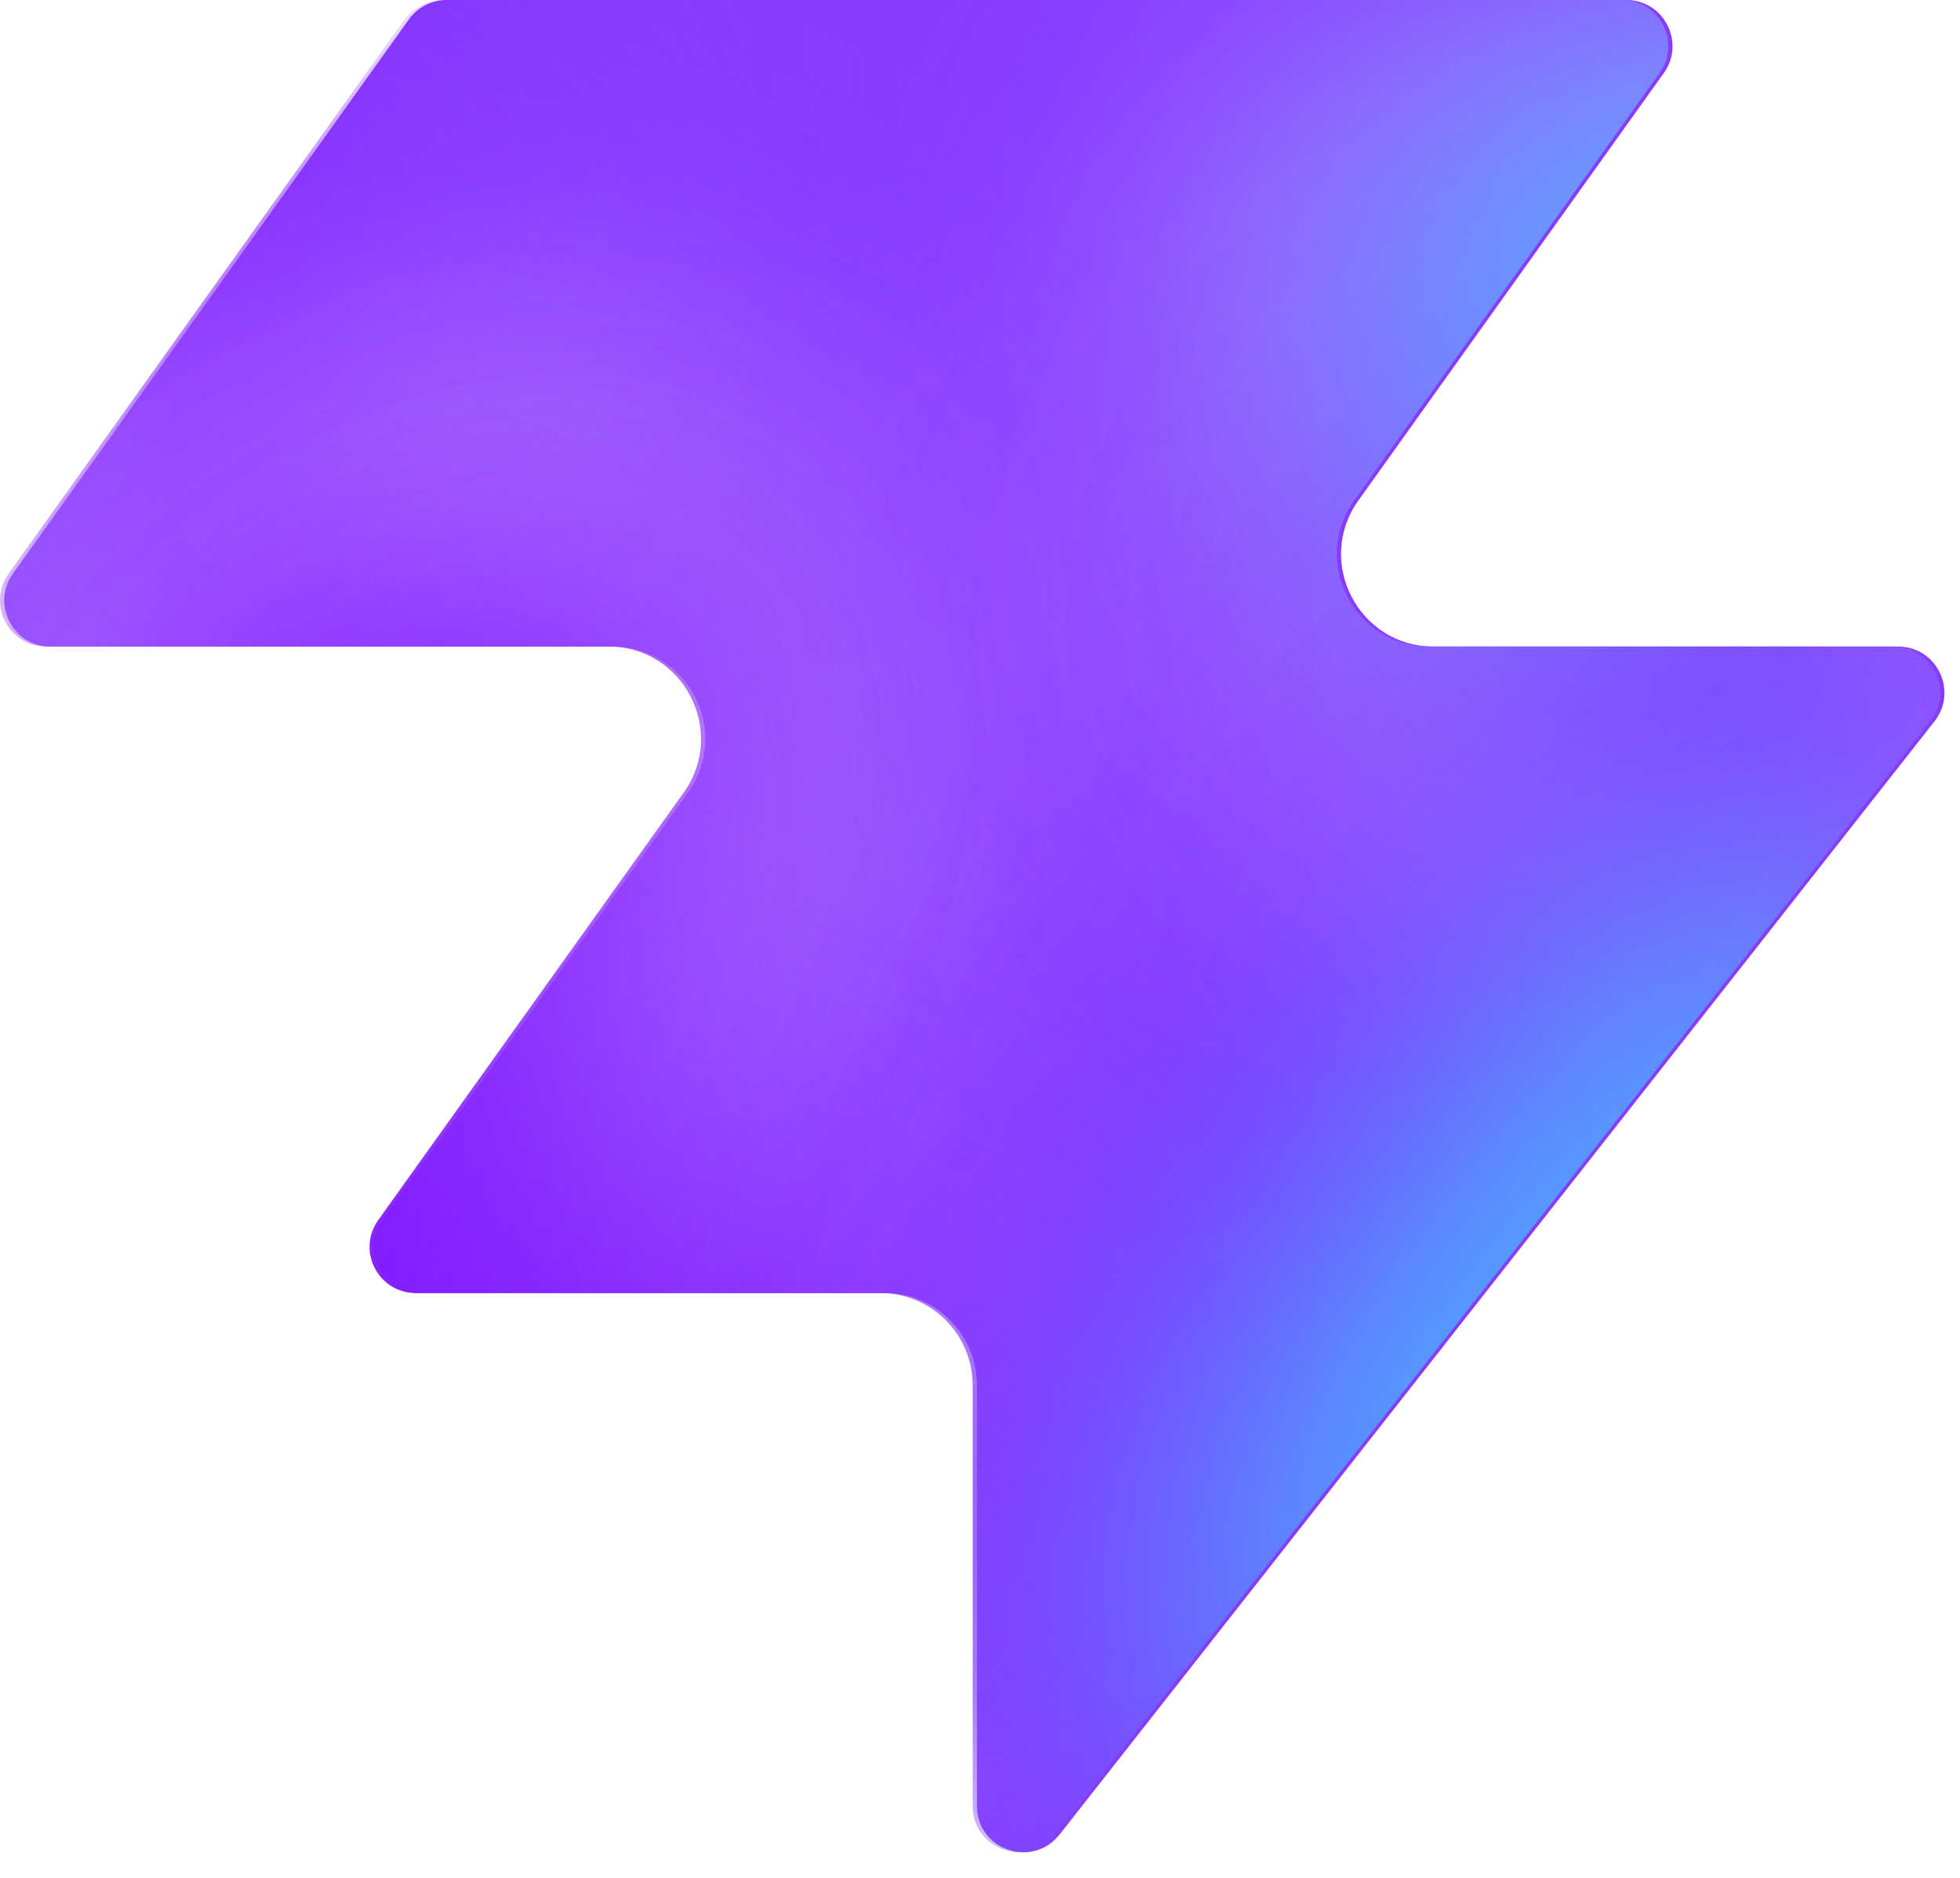
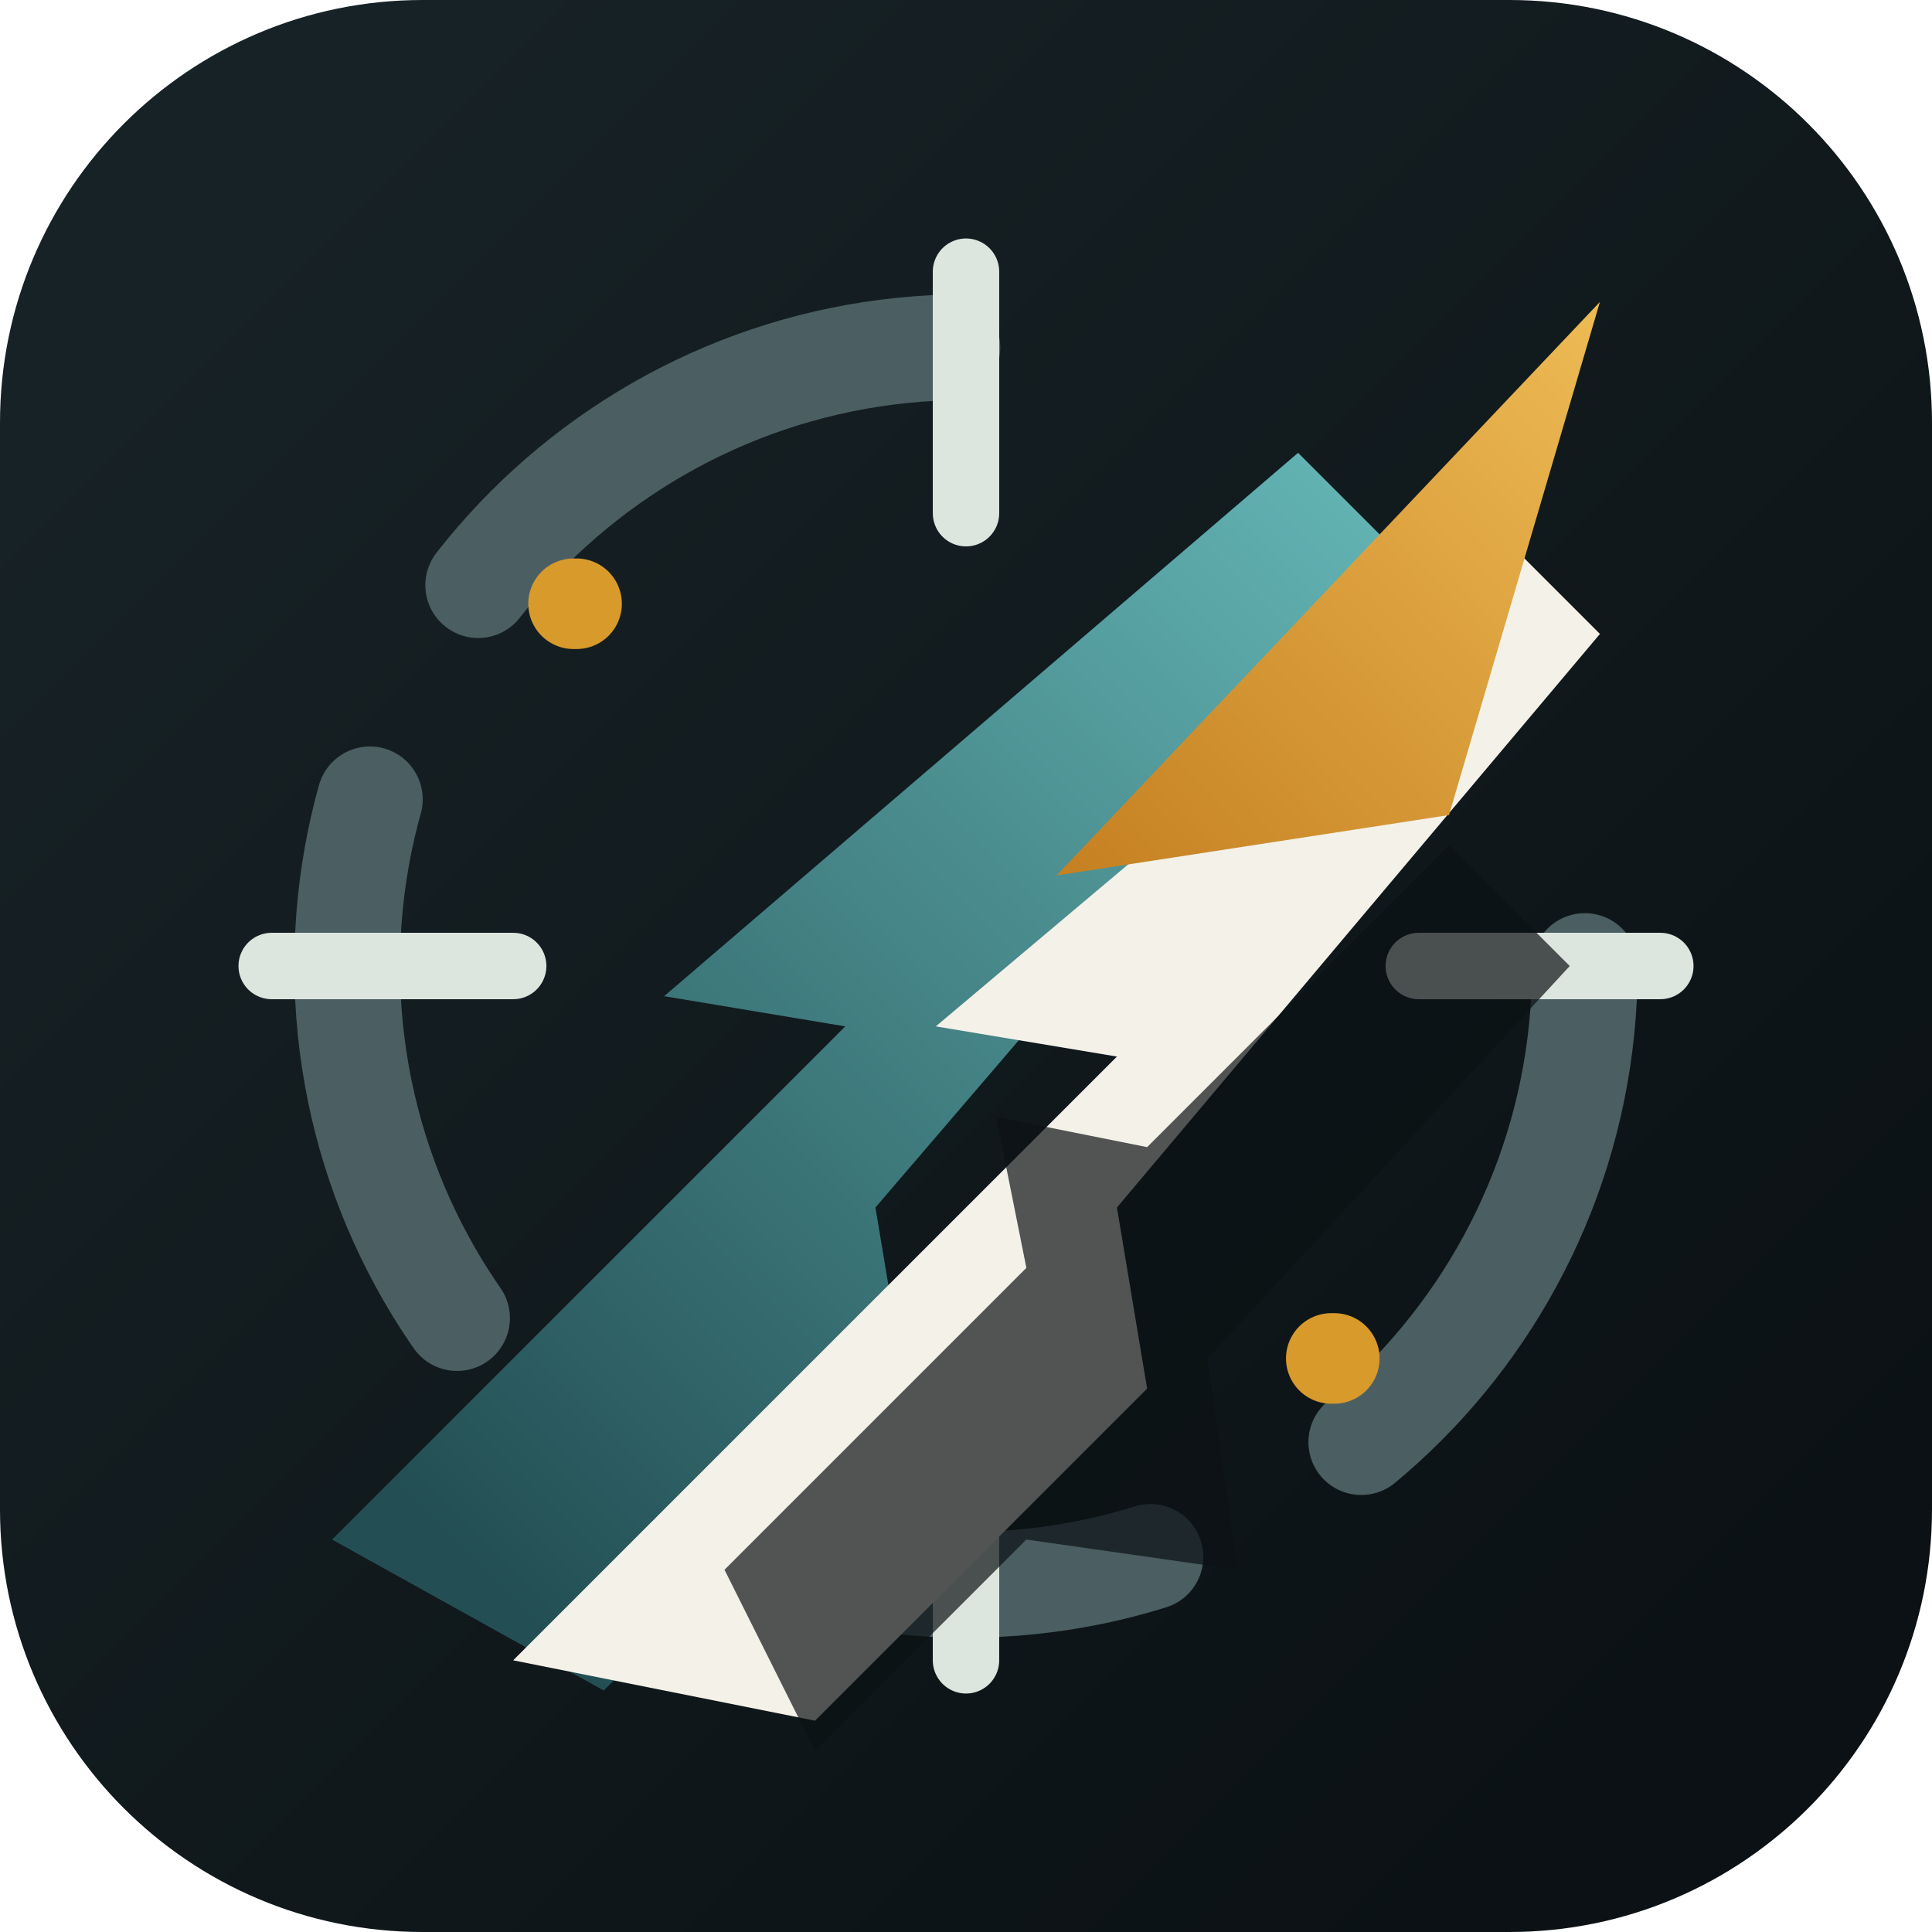
- <svg xmlns="http://www.w3.org/2000/svg" width="48" height="46" fill="none" viewBox="0 0 48 46">
-   <path fill="#863bff" d="M25.946 44.938c-.664.845-2.021.375-2.021-.698V33.937a2.26 2.26 0 0 0-2.262-2.262H10.287c-.92 0-1.456-1.04-.92-1.788l7.48-10.471c1.07-1.497 0-3.578-1.842-3.578H1.237c-.92 0-1.456-1.04-.92-1.788L10.013.474c.214-.297.556-.474.92-.474h28.894c.92 0 1.456 1.04.92 1.788l-7.48 10.471c-1.07 1.498 0 3.579 1.842 3.579h11.377c.943 0 1.473 1.088.89 1.83L25.947 44.94z" style="fill:#863bff;fill:color(display-p3 .525 .23 1);fill-opacity:1" />
-   <mask id="a" width="48" height="46" x="0" y="0" maskUnits="userSpaceOnUse" style="mask-type:alpha">
-     <path fill="#000" d="M25.842 44.938c-.664.844-2.021.375-2.021-.698V33.937a2.26 2.26 0 0 0-2.262-2.262H10.183c-.92 0-1.456-1.04-.92-1.788l7.48-10.471c1.07-1.498 0-3.579-1.842-3.579H1.133c-.92 0-1.456-1.04-.92-1.787L9.91.473c.214-.297.556-.474.92-.474h28.894c.92 0 1.456 1.04.92 1.788l-7.48 10.471c-1.07 1.498 0 3.578 1.842 3.578h11.377c.943 0 1.473 1.088.89 1.832L25.843 44.94z" style="fill:#000;fill-opacity:1" />
-   </mask>
-   <g mask="url(#a)">
-     <g filter="url(#b)">
-       <ellipse cx="5.508" cy="14.704" fill="#ede6ff" rx="5.508" ry="14.704" style="fill:#ede6ff;fill:color(display-p3 .927 .903 1);fill-opacity:1" transform="matrix(.00324 1 1 -.00324 -4.47 31.516)" />
-     </g>
-     <g filter="url(#c)">
-       <ellipse cx="10.399" cy="29.851" fill="#ede6ff" rx="10.399" ry="29.851" style="fill:#ede6ff;fill:color(display-p3 .927 .903 1);fill-opacity:1" transform="matrix(.00324 1 1 -.00324 -39.328 7.883)" />
-     </g>
-     <g filter="url(#d)">
-       <ellipse cx="5.508" cy="30.487" fill="#7e14ff" rx="5.508" ry="30.487" style="fill:#7e14ff;fill:color(display-p3 .492 .077 1);fill-opacity:1" transform="rotate(89.814 -25.913 -14.639)scale(1 -1)" />
-     </g>
-     <g filter="url(#e)">
-       <ellipse cx="5.508" cy="30.599" fill="#7e14ff" rx="5.508" ry="30.599" style="fill:#7e14ff;fill:color(display-p3 .492 .077 1);fill-opacity:1" transform="rotate(89.814 -32.644 -3.334)scale(1 -1)" />
-     </g>
-     <g filter="url(#f)">
-       <ellipse cx="5.508" cy="30.599" fill="#7e14ff" rx="5.508" ry="30.599" style="fill:#7e14ff;fill:color(display-p3 .492 .077 1);fill-opacity:1" transform="matrix(.00324 1 1 -.00324 -34.34 30.47)" />
-     </g>
-     <g filter="url(#g)">
-       <ellipse cx="14.072" cy="22.078" fill="#ede6ff" rx="14.072" ry="22.078" style="fill:#ede6ff;fill:color(display-p3 .927 .903 1);fill-opacity:1" transform="rotate(93.35 24.506 48.493)scale(-1 1)" />
-     </g>
-     <g filter="url(#h)">
-       <ellipse cx="3.47" cy="21.501" fill="#7e14ff" rx="3.47" ry="21.501" style="fill:#7e14ff;fill:color(display-p3 .492 .077 1);fill-opacity:1" transform="rotate(89.009 28.708 47.59)scale(-1 1)" />
-     </g>
-     <g filter="url(#i)">
-       <ellipse cx="3.47" cy="21.501" fill="#7e14ff" rx="3.47" ry="21.501" style="fill:#7e14ff;fill:color(display-p3 .492 .077 1);fill-opacity:1" transform="rotate(89.009 28.708 47.59)scale(-1 1)" />
-     </g>
-     <g filter="url(#j)">
-       <ellipse cx=".387" cy="8.972" fill="#7e14ff" rx="4.407" ry="29.108" style="fill:#7e14ff;fill:color(display-p3 .492 .077 1);fill-opacity:1" transform="rotate(39.51 .387 8.972)" />
-     </g>
-     <g filter="url(#k)">
-       <ellipse cx="47.523" cy="-6.092" fill="#7e14ff" rx="4.407" ry="29.108" style="fill:#7e14ff;fill:color(display-p3 .492 .077 1);fill-opacity:1" transform="rotate(37.892 47.523 -6.092)" />
-     </g>
-     <g filter="url(#l)">
-       <ellipse cx="41.412" cy="6.333" fill="#47bfff" rx="5.971" ry="9.665" style="fill:#47bfff;fill:color(display-p3 .28 .748 1);fill-opacity:1" transform="rotate(37.892 41.412 6.333)" />
-     </g>
-     <g filter="url(#m)">
-       <ellipse cx="-1.879" cy="38.332" fill="#7e14ff" rx="4.407" ry="29.108" style="fill:#7e14ff;fill:color(display-p3 .492 .077 1);fill-opacity:1" transform="rotate(37.892 -1.88 38.332)" />
-     </g>
-     <g filter="url(#n)">
-       <ellipse cx="-1.879" cy="38.332" fill="#7e14ff" rx="4.407" ry="29.108" style="fill:#7e14ff;fill:color(display-p3 .492 .077 1);fill-opacity:1" transform="rotate(37.892 -1.88 38.332)" />
-     </g>
-     <g filter="url(#o)">
-       <ellipse cx="35.651" cy="29.907" fill="#7e14ff" rx="4.407" ry="29.108" style="fill:#7e14ff;fill:color(display-p3 .492 .077 1);fill-opacity:1" transform="rotate(37.892 35.651 29.907)" />
-     </g>
-     <g filter="url(#p)">
-       <ellipse cx="38.418" cy="32.4" fill="#47bfff" rx="5.971" ry="15.297" style="fill:#47bfff;fill:color(display-p3 .28 .748 1);fill-opacity:1" transform="rotate(37.892 38.418 32.4)" />
-     </g>
-   </g>
+ <svg xmlns="http://www.w3.org/2000/svg" viewBox="0 0 64 64" role="img" aria-label="LoL Esports GPR Workbench">
  <defs>
-     <filter id="b" width="60.045" height="41.654" x="-19.77" y="16.149" color-interpolation-filters="sRGB" filterUnits="userSpaceOnUse">
-       <feFlood flood-opacity="0" result="BackgroundImageFix" />
-       <feBlend in="SourceGraphic" in2="BackgroundImageFix" result="shape" />
-       <feGaussianBlur result="effect1_foregroundBlur_2002_17158" stdDeviation="7.659" />
-     </filter>
-     <filter id="c" width="90.34" height="51.437" x="-54.613" y="-7.533" color-interpolation-filters="sRGB" filterUnits="userSpaceOnUse">
-       <feFlood flood-opacity="0" result="BackgroundImageFix" />
-       <feBlend in="SourceGraphic" in2="BackgroundImageFix" result="shape" />
-       <feGaussianBlur result="effect1_foregroundBlur_2002_17158" stdDeviation="7.659" />
-     </filter>
-     <filter id="d" width="79.355" height="29.4" x="-49.64" y="2.03" color-interpolation-filters="sRGB" filterUnits="userSpaceOnUse">
-       <feFlood flood-opacity="0" result="BackgroundImageFix" />
-       <feBlend in="SourceGraphic" in2="BackgroundImageFix" result="shape" />
-       <feGaussianBlur result="effect1_foregroundBlur_2002_17158" stdDeviation="4.596" />
-     </filter>
-     <filter id="e" width="79.579" height="29.4" x="-45.045" y="20.029" color-interpolation-filters="sRGB" filterUnits="userSpaceOnUse">
-       <feFlood flood-opacity="0" result="BackgroundImageFix" />
-       <feBlend in="SourceGraphic" in2="BackgroundImageFix" result="shape" />
-       <feGaussianBlur result="effect1_foregroundBlur_2002_17158" stdDeviation="4.596" />
-     </filter>
-     <filter id="f" width="79.579" height="29.4" x="-43.513" y="21.178" color-interpolation-filters="sRGB" filterUnits="userSpaceOnUse">
-       <feFlood flood-opacity="0" result="BackgroundImageFix" />
-       <feBlend in="SourceGraphic" in2="BackgroundImageFix" result="shape" />
-       <feGaussianBlur result="effect1_foregroundBlur_2002_17158" stdDeviation="4.596" />
-     </filter>
-     <filter id="g" width="74.749" height="58.852" x="15.756" y="-17.901" color-interpolation-filters="sRGB" filterUnits="userSpaceOnUse">
-       <feFlood flood-opacity="0" result="BackgroundImageFix" />
-       <feBlend in="SourceGraphic" in2="BackgroundImageFix" result="shape" />
-       <feGaussianBlur result="effect1_foregroundBlur_2002_17158" stdDeviation="7.659" />
-     </filter>
-     <filter id="h" width="61.377" height="25.362" x="23.548" y="2.284" color-interpolation-filters="sRGB" filterUnits="userSpaceOnUse">
-       <feFlood flood-opacity="0" result="BackgroundImageFix" />
-       <feBlend in="SourceGraphic" in2="BackgroundImageFix" result="shape" />
-       <feGaussianBlur result="effect1_foregroundBlur_2002_17158" stdDeviation="4.596" />
-     </filter>
-     <filter id="i" width="61.377" height="25.362" x="23.548" y="2.284" color-interpolation-filters="sRGB" filterUnits="userSpaceOnUse">
-       <feFlood flood-opacity="0" result="BackgroundImageFix" />
-       <feBlend in="SourceGraphic" in2="BackgroundImageFix" result="shape" />
-       <feGaussianBlur result="effect1_foregroundBlur_2002_17158" stdDeviation="4.596" />
-     </filter>
-     <filter id="j" width="56.045" height="63.649" x="-27.636" y="-22.853" color-interpolation-filters="sRGB" filterUnits="userSpaceOnUse">
-       <feFlood flood-opacity="0" result="BackgroundImageFix" />
-       <feBlend in="SourceGraphic" in2="BackgroundImageFix" result="shape" />
-       <feGaussianBlur result="effect1_foregroundBlur_2002_17158" stdDeviation="4.596" />
-     </filter>
-     <filter id="k" width="54.814" height="64.646" x="20.116" y="-38.415" color-interpolation-filters="sRGB" filterUnits="userSpaceOnUse">
-       <feFlood flood-opacity="0" result="BackgroundImageFix" />
-       <feBlend in="SourceGraphic" in2="BackgroundImageFix" result="shape" />
-       <feGaussianBlur result="effect1_foregroundBlur_2002_17158" stdDeviation="4.596" />
-     </filter>
-     <filter id="l" width="33.541" height="35.313" x="24.641" y="-11.323" color-interpolation-filters="sRGB" filterUnits="userSpaceOnUse">
-       <feFlood flood-opacity="0" result="BackgroundImageFix" />
-       <feBlend in="SourceGraphic" in2="BackgroundImageFix" result="shape" />
-       <feGaussianBlur result="effect1_foregroundBlur_2002_17158" stdDeviation="4.596" />
-     </filter>
-     <filter id="m" width="54.814" height="64.646" x="-29.286" y="6.009" color-interpolation-filters="sRGB" filterUnits="userSpaceOnUse">
-       <feFlood flood-opacity="0" result="BackgroundImageFix" />
-       <feBlend in="SourceGraphic" in2="BackgroundImageFix" result="shape" />
-       <feGaussianBlur result="effect1_foregroundBlur_2002_17158" stdDeviation="4.596" />
-     </filter>
-     <filter id="n" width="54.814" height="64.646" x="-29.286" y="6.009" color-interpolation-filters="sRGB" filterUnits="userSpaceOnUse">
-       <feFlood flood-opacity="0" result="BackgroundImageFix" />
-       <feBlend in="SourceGraphic" in2="BackgroundImageFix" result="shape" />
-       <feGaussianBlur result="effect1_foregroundBlur_2002_17158" stdDeviation="4.596" />
-     </filter>
-     <filter id="o" width="54.814" height="64.646" x="8.244" y="-2.416" color-interpolation-filters="sRGB" filterUnits="userSpaceOnUse">
-       <feFlood flood-opacity="0" result="BackgroundImageFix" />
-       <feBlend in="SourceGraphic" in2="BackgroundImageFix" result="shape" />
-       <feGaussianBlur result="effect1_foregroundBlur_2002_17158" stdDeviation="4.596" />
-     </filter>
-     <filter id="p" width="39.409" height="43.623" x="18.713" y="10.588" color-interpolation-filters="sRGB" filterUnits="userSpaceOnUse">
-       <feFlood flood-opacity="0" result="BackgroundImageFix" />
-       <feBlend in="SourceGraphic" in2="BackgroundImageFix" result="shape" />
-       <feGaussianBlur result="effect1_foregroundBlur_2002_17158" stdDeviation="4.596" />
-     </filter>
+     <linearGradient id="bg" x1="8" x2="56" y1="8" y2="56" gradientUnits="userSpaceOnUse">
+       <stop stop-color="#172226" />
+       <stop offset="1" stop-color="#0b1114" />
+     </linearGradient>
+     <linearGradient id="lane" x1="14" x2="48" y1="50" y2="16" gradientUnits="userSpaceOnUse">
+       <stop stop-color="#234f54" />
+       <stop offset="1" stop-color="#66b8b8" />
+     </linearGradient>
+     <linearGradient id="arrow" x1="35" x2="56" y1="28" y2="8" gradientUnits="userSpaceOnUse">
+       <stop stop-color="#c68122" />
+       <stop offset="1" stop-color="#f3c35c" />
+     </linearGradient>
  </defs>
+   <rect width="64" height="64" rx="14" fill="url(#bg)" />
+   <path fill="none" stroke="#4b5f63" stroke-dasharray="18 8" stroke-linecap="round" stroke-width="3.5" d="M52.5 32A20.5 20.5 0 1 1 32 11.5" />
+   <path fill="none" stroke="#dde5df" stroke-linecap="round" stroke-width="2.2" d="M32 9v8m0 30v8M9 32h8m30 0h8" />
+   <path fill="url(#lane)" d="m11 51 17-17-6-1 21-18 4 4-18 21 1 6-10 10z" />
+   <path fill="#f4f1e9" d="m17 55 20-20-6-1 19-16 3 3-16 19 1 6-11 11z" />
+   <path fill="#0b1114" d="m24 52 10-10-1-5 5 1 10-10 4 4-12 13 1 7-7-1-7 7z" opacity=".7" />
+   <path fill="url(#arrow)" d="m35 29 18-19-5 17z" />
+   <path fill="none" stroke="#d79a2b" stroke-linecap="round" stroke-width="3" d="M19 20h.1m25 25h.1" />
</svg>
